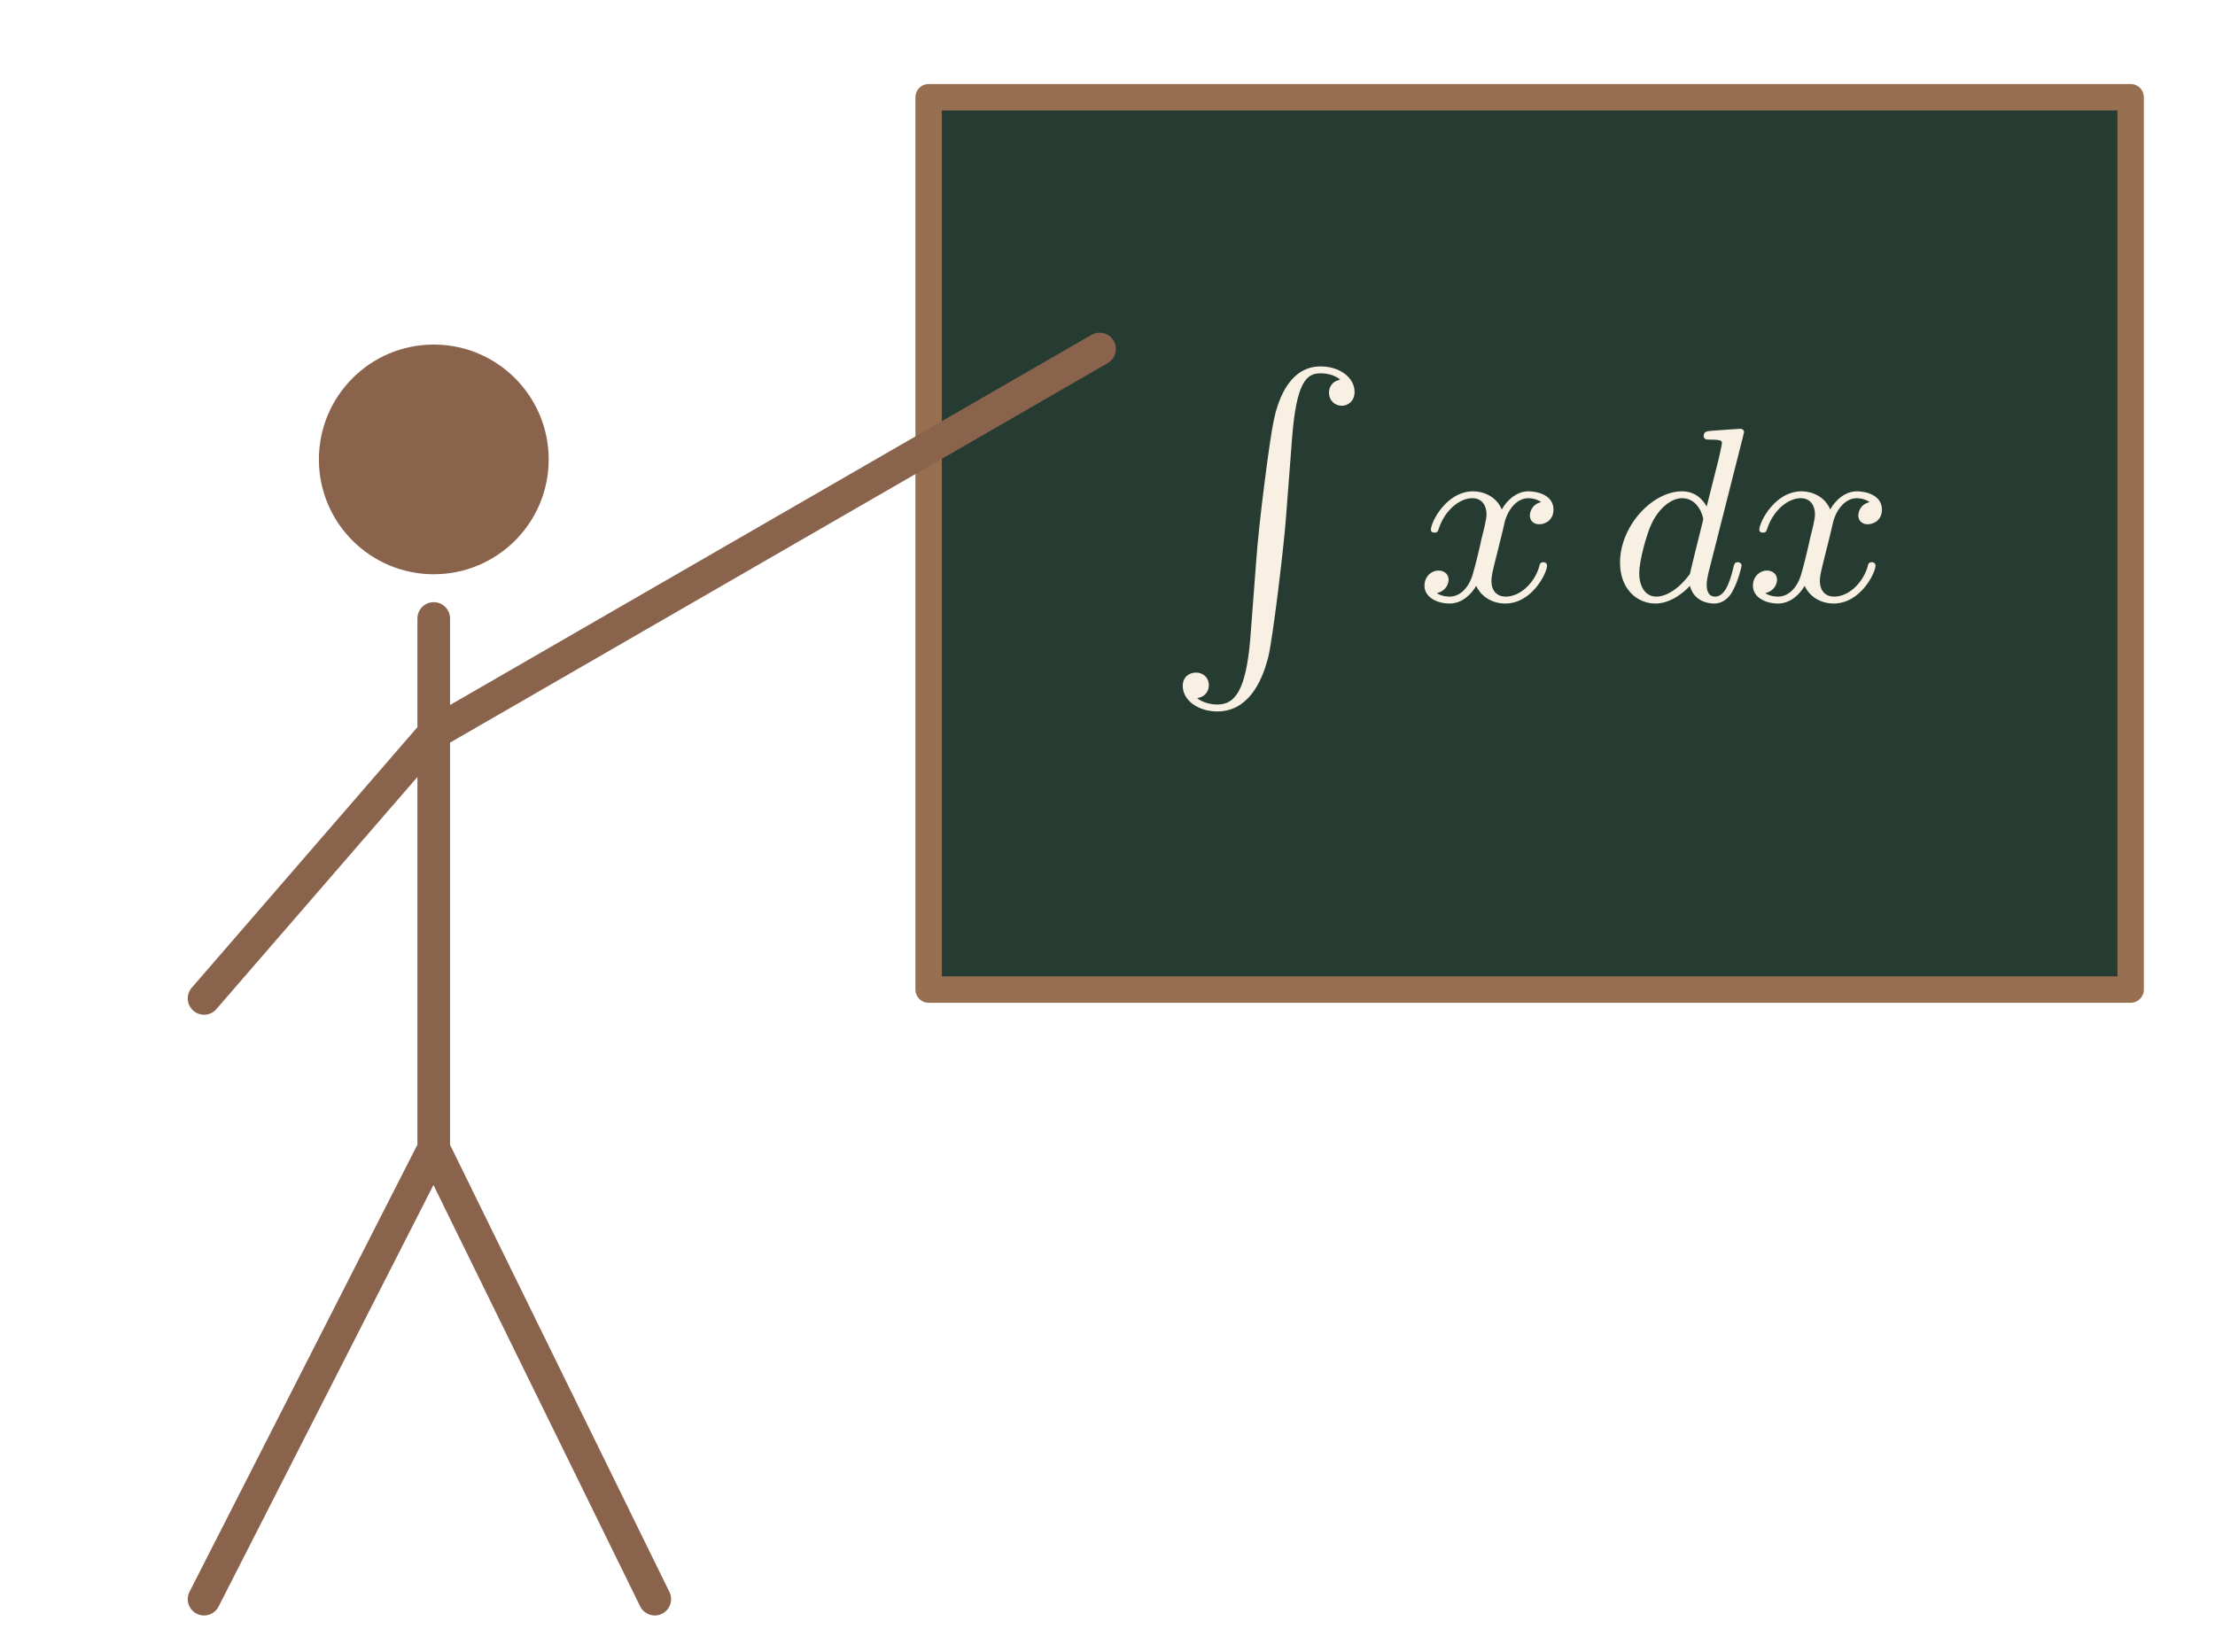
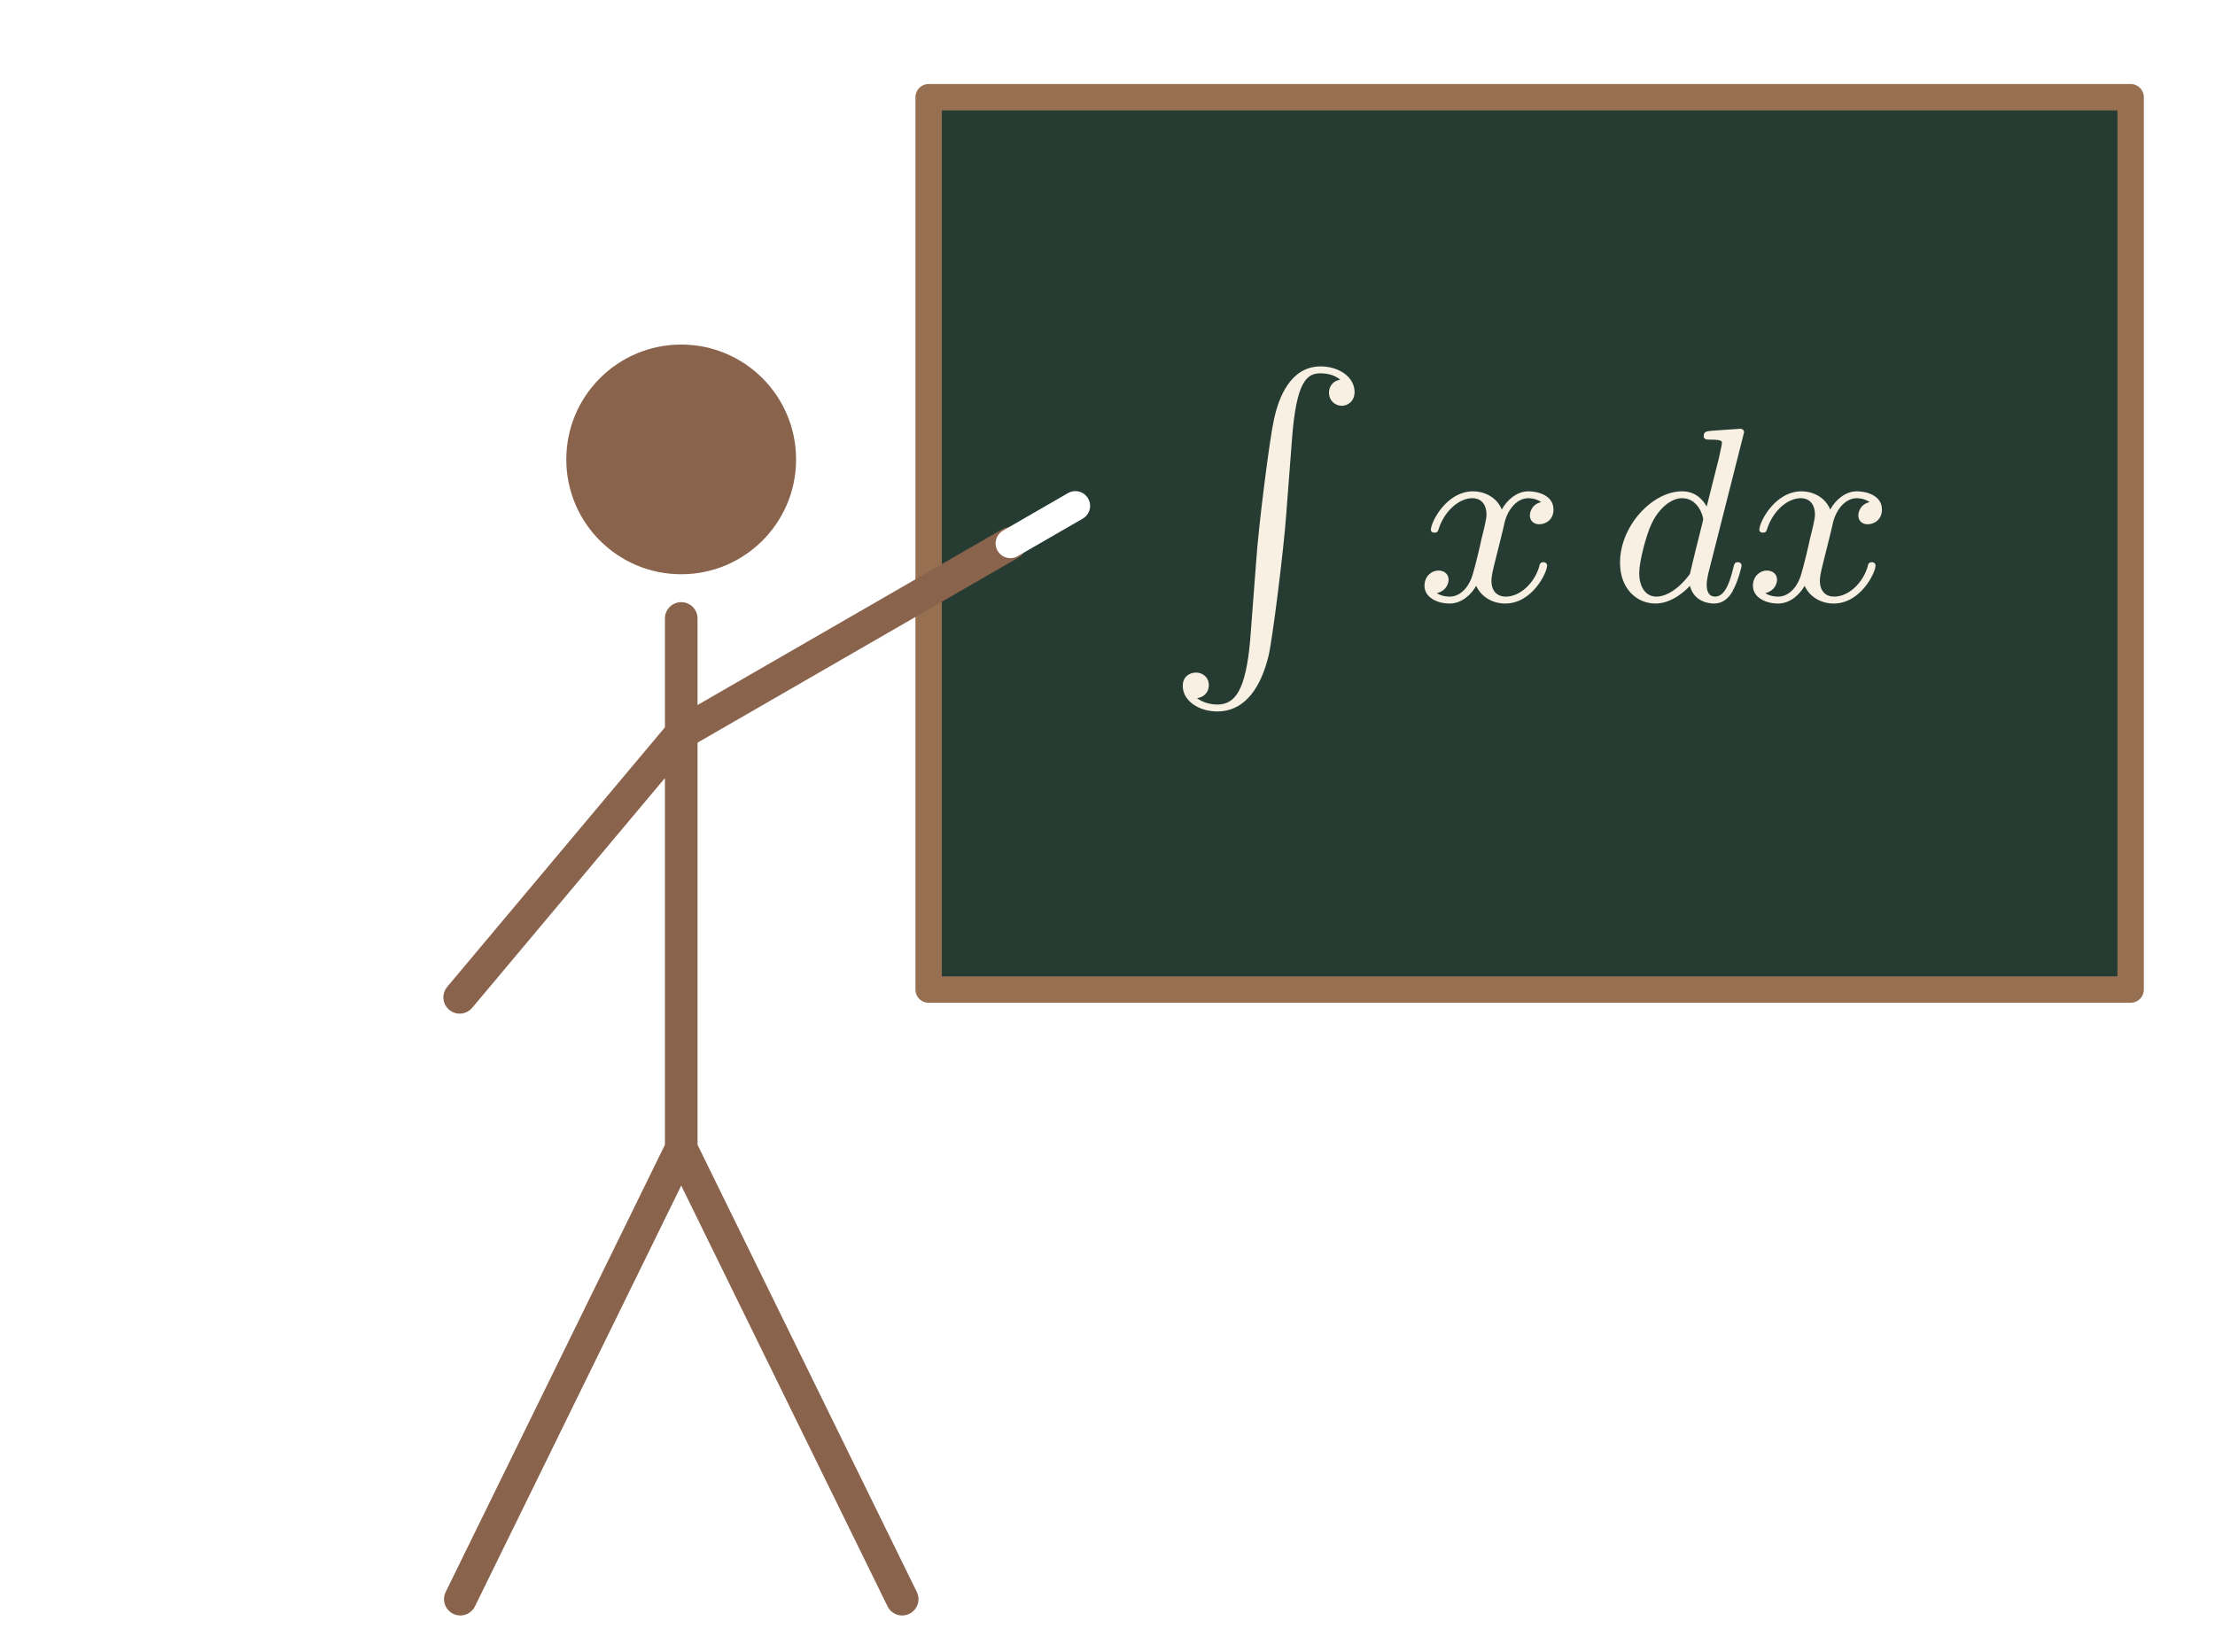
<svg xmlns="http://www.w3.org/2000/svg" xmlns:xlink="http://www.w3.org/1999/xlink" width="70.299" height="52.441" viewBox="0 0 70.299 52.441">
  <defs>
    <g>
      <g id="glyph-0-0">
        <path d="M 2.688 8.672 C 2.547 10.297 2.203 10.734 1.641 10.734 C 1.516 10.734 1.219 10.703 1 10.531 C 1.297 10.484 1.375 10.266 1.375 10.125 C 1.375 9.844 1.156 9.719 0.969 9.719 C 0.766 9.719 0.547 9.844 0.547 10.141 C 0.547 10.609 1.047 10.953 1.641 10.953 C 2.578 10.953 3.047 10.094 3.266 9.203 C 3.391 8.703 3.75 5.828 3.828 4.734 L 4.016 2.281 C 4.156 0.469 4.484 0.219 4.922 0.219 C 5.031 0.219 5.328 0.234 5.547 0.422 C 5.266 0.469 5.188 0.688 5.188 0.828 C 5.188 1.109 5.406 1.25 5.594 1.25 C 5.781 1.25 6 1.109 6 0.812 C 6 0.344 5.516 0 4.922 0 C 3.984 0 3.594 0.953 3.438 1.703 C 3.312 2.25 2.953 5.031 2.875 6.219 Z M 2.688 8.672 " />
      </g>
      <g id="glyph-1-0">
        <path d="M 3.953 -3.141 C 3.609 -3.062 3.594 -2.75 3.594 -2.719 C 3.594 -2.547 3.719 -2.438 3.891 -2.438 C 4.078 -2.438 4.344 -2.562 4.344 -2.906 C 4.344 -3.359 3.844 -3.484 3.547 -3.484 C 3.188 -3.484 2.875 -3.219 2.703 -2.906 C 2.531 -3.328 2.109 -3.484 1.797 -3.484 C 0.938 -3.484 0.453 -2.5 0.453 -2.266 C 0.453 -2.203 0.5 -2.172 0.562 -2.172 C 0.656 -2.172 0.672 -2.203 0.703 -2.297 C 0.891 -2.875 1.359 -3.266 1.766 -3.266 C 2.078 -3.266 2.219 -3.031 2.219 -2.75 C 2.219 -2.594 2.125 -2.234 2.062 -1.984 C 2.016 -1.75 1.844 -1.047 1.797 -0.906 C 1.688 -0.469 1.406 -0.141 1.047 -0.141 C 1.016 -0.141 0.812 -0.141 0.641 -0.25 C 1.016 -0.344 1.016 -0.672 1.016 -0.672 C 1.016 -0.859 0.875 -0.969 0.688 -0.969 C 0.484 -0.969 0.25 -0.797 0.25 -0.484 C 0.25 -0.125 0.641 0.078 1.047 0.078 C 1.453 0.078 1.75 -0.234 1.891 -0.484 C 2.062 -0.109 2.438 0.078 2.812 0.078 C 3.672 0.078 4.141 -0.906 4.141 -1.125 C 4.141 -1.203 4.078 -1.234 4.031 -1.234 C 3.922 -1.234 3.906 -1.172 3.891 -1.094 C 3.734 -0.562 3.281 -0.141 2.828 -0.141 C 2.562 -0.141 2.375 -0.312 2.375 -0.641 C 2.375 -0.812 2.422 -0.984 2.531 -1.422 C 2.594 -1.672 2.766 -2.359 2.797 -2.516 C 2.906 -2.922 3.188 -3.266 3.547 -3.266 C 3.578 -3.266 3.781 -3.266 3.953 -3.141 Z M 3.953 -3.141 " />
      </g>
      <g id="glyph-1-1">
        <path d="M 4.25 -5.234 C 4.25 -5.25 4.281 -5.359 4.281 -5.359 C 4.281 -5.406 4.25 -5.469 4.156 -5.469 C 4.125 -5.469 3.875 -5.453 3.688 -5.438 L 3.25 -5.406 C 3.078 -5.391 3 -5.375 3 -5.234 C 3 -5.125 3.109 -5.125 3.203 -5.125 C 3.578 -5.125 3.578 -5.078 3.578 -5.016 C 3.578 -4.969 3.516 -4.703 3.484 -4.547 L 3.094 -3 C 3.016 -3.141 2.797 -3.484 2.312 -3.484 C 1.375 -3.484 0.344 -2.391 0.344 -1.219 C 0.344 -0.391 0.875 0.078 1.469 0.078 C 1.984 0.078 2.422 -0.328 2.562 -0.484 C 2.703 0.062 3.234 0.078 3.328 0.078 C 3.688 0.078 3.875 -0.219 3.938 -0.359 C 4.094 -0.641 4.203 -1.094 4.203 -1.125 C 4.203 -1.172 4.172 -1.234 4.078 -1.234 C 3.984 -1.234 3.969 -1.188 3.922 -0.984 C 3.812 -0.547 3.656 -0.141 3.359 -0.141 C 3.172 -0.141 3.094 -0.297 3.094 -0.516 C 3.094 -0.656 3.125 -0.75 3.141 -0.859 Z M 2.562 -0.859 C 2.156 -0.312 1.75 -0.141 1.5 -0.141 C 1.141 -0.141 0.953 -0.469 0.953 -0.891 C 0.953 -1.25 1.172 -2.094 1.344 -2.453 C 1.562 -2.922 1.953 -3.266 2.312 -3.266 C 2.828 -3.266 2.984 -2.688 2.984 -2.594 C 2.984 -2.562 2.781 -1.781 2.734 -1.578 C 2.641 -1.203 2.641 -1.188 2.562 -0.859 Z M 2.562 -0.859 " />
      </g>
    </g>
    <clipPath id="clip-0">
-       <path clip-rule="nonzero" d="M 5 10 L 36 10 L 36 51.887 L 5 51.887 Z M 5 10 " />
+       <path clip-rule="nonzero" d="M 14 19 L 30 19 L 30 51.887 L 14 51.887 Z M 14 19 " />
    </clipPath>
  </defs>
  <path fill-rule="nonzero" fill="rgb(14.902%, 23.528%, 19.608%)" fill-opacity="1" stroke-width="0.847" stroke-linecap="round" stroke-linejoin="round" stroke="rgb(59.215%, 43.921%, 32.158%)" stroke-opacity="1" stroke-miterlimit="10" d="M 29.763 20.692 L 29.763 49.322 L 68.318 49.322 L 68.318 20.692 Z M 29.763 20.692 " transform="matrix(0.989453, 0, 0, -0.989453, 0.0239245, 51.8879)" />
  <g fill="rgb(97.255%, 94.119%, 89.02%)" fill-opacity="1">
    <use xlink:href="#glyph-0-0" x="36.991" y="11.632" />
  </g>
  <g fill="rgb(97.255%, 94.119%, 89.02%)" fill-opacity="1">
    <use xlink:href="#glyph-1-0" x="44.96" y="19.081" />
  </g>
  <g fill="rgb(97.255%, 94.119%, 89.02%)" fill-opacity="1">
    <use xlink:href="#glyph-1-1" x="51.072" y="19.081" />
    <use xlink:href="#glyph-1-0" x="55.384" y="19.081" />
  </g>
-   <path fill-rule="nonzero" fill="rgb(54.117%, 38.823%, 30.196%)" fill-opacity="1" d="M 17.414 14.586 C 17.414 12.57 15.781 10.938 13.766 10.938 C 11.754 10.938 10.121 12.57 10.121 14.586 C 10.121 16.598 11.754 18.23 13.766 18.23 C 15.781 18.23 17.414 16.598 17.414 14.586 Z M 17.414 14.586 " />
+   <path fill-rule="nonzero" fill="rgb(54.117%, 38.823%, 30.196%)" fill-opacity="1" d="M 25.266 14.586 C 25.266 12.57 23.633 10.938 21.621 10.938 C 19.605 10.938 17.973 12.57 17.973 14.586 C 17.973 16.598 19.605 18.23 21.621 18.23 C 23.633 18.23 25.266 16.598 25.266 14.586 Z M 25.266 14.586 " />
  <g clip-path="url(#clip-0)">
-     <path fill="none" stroke-width="1.046" stroke-linecap="round" stroke-linejoin="round" stroke="rgb(54.117%, 38.823%, 30.196%)" stroke-opacity="1" stroke-miterlimit="10" d="M 13.888 32.599 L 13.888 15.591 M 13.888 28.916 L 35.246 41.245 M 13.888 28.916 L 6.521 20.408 M 13.888 15.591 L 6.521 1.134 M 13.888 15.591 L 20.979 1.134 " transform="matrix(0.989453, 0, 0, -0.989453, 0.0239245, 51.8879)" />
+     <path fill="none" stroke-width="1.046" stroke-linecap="round" stroke-linejoin="round" stroke="rgb(54.117%, 38.823%, 30.196%)" stroke-opacity="1" stroke-miterlimit="10" d="M 21.827 32.599 L 21.827 15.591 M 21.827 15.591 L 14.741 1.134 M 21.827 15.591 L 28.914 1.134 M 21.827 28.916 L 14.721 20.443 " transform="matrix(0.989453, 0, 0, -0.989453, 0.0239245, 51.8879)" />
  </g>
+   <path fill="none" stroke-width="1.046" stroke-linecap="round" stroke-linejoin="round" stroke="rgb(54.117%, 38.823%, 30.196%)" stroke-opacity="1" stroke-miterlimit="10" d="M 21.827 28.916 L 32.384 35.007 " transform="matrix(0.989453, 0, 0, -0.989453, 0.0239245, 51.8879)" />
+   <path fill="none" stroke-width="0.946" stroke-linecap="round" stroke-linejoin="round" stroke="rgb(100%, 100%, 100%)" stroke-opacity="1" stroke-miterlimit="10" d="M 32.384 35.007 L 34.469 36.211 " transform="matrix(0.989453, 0, 0, -0.989453, 0.0239245, 51.8879)" />
</svg>
